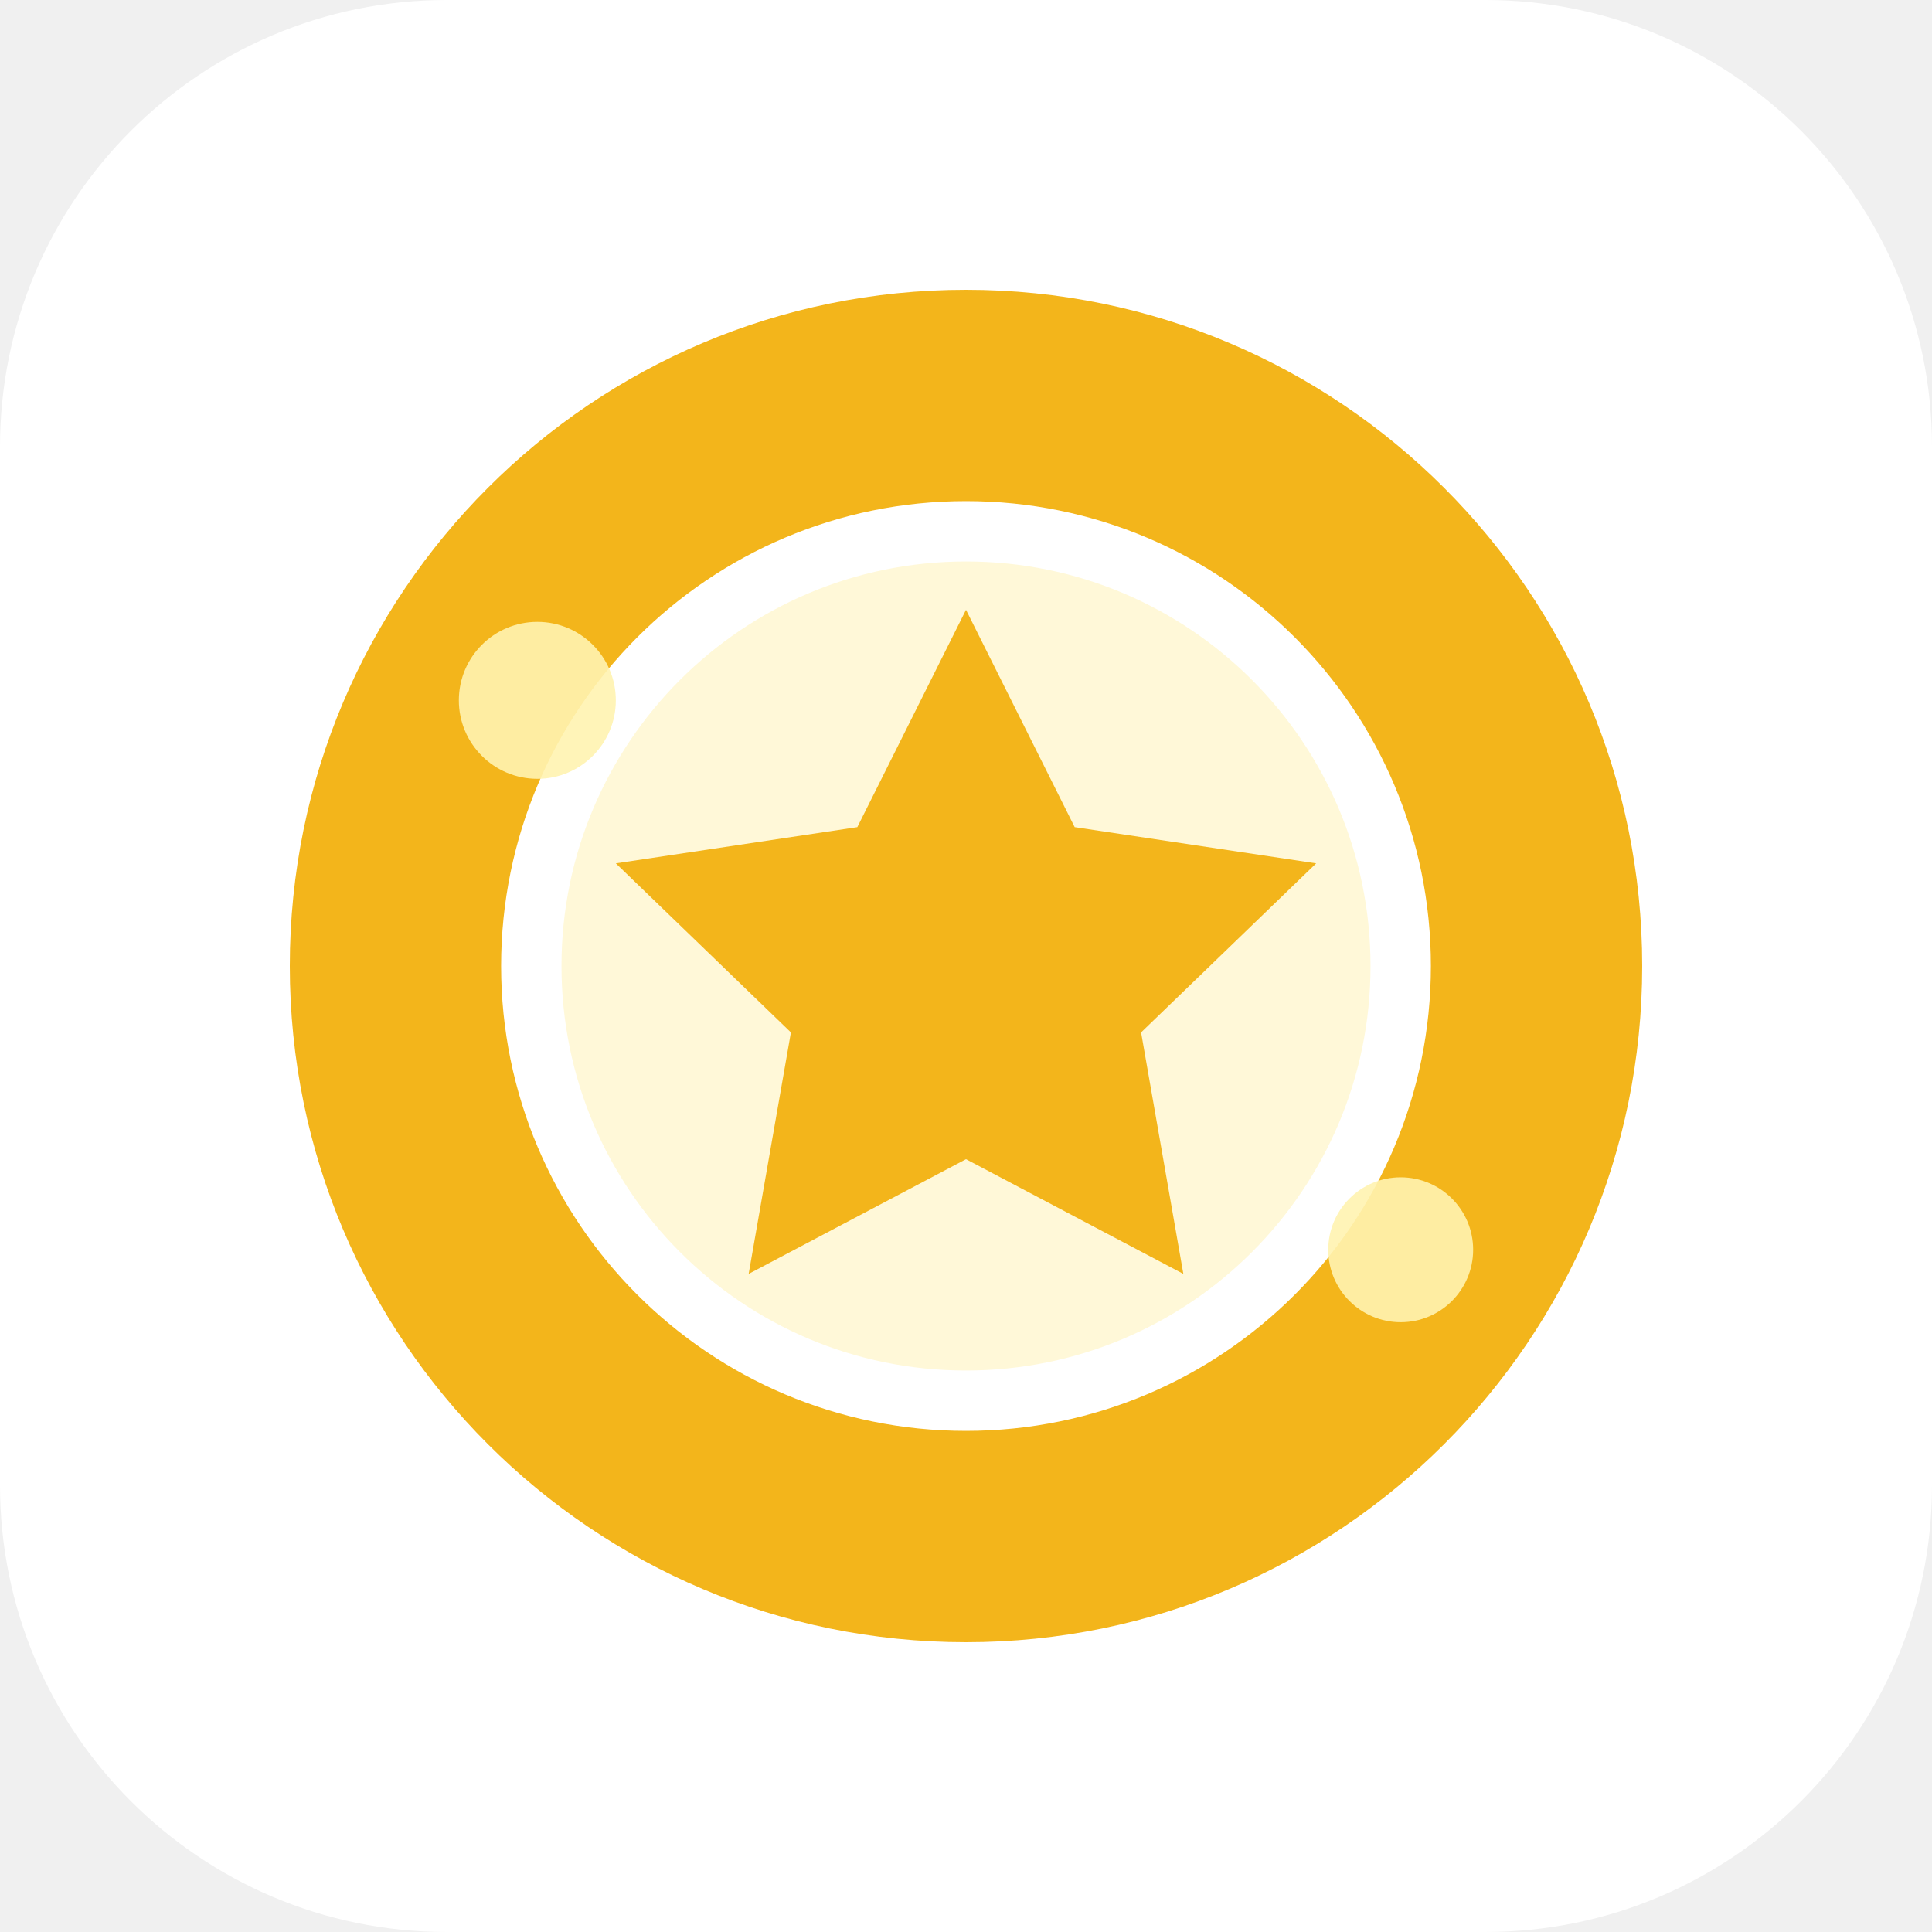
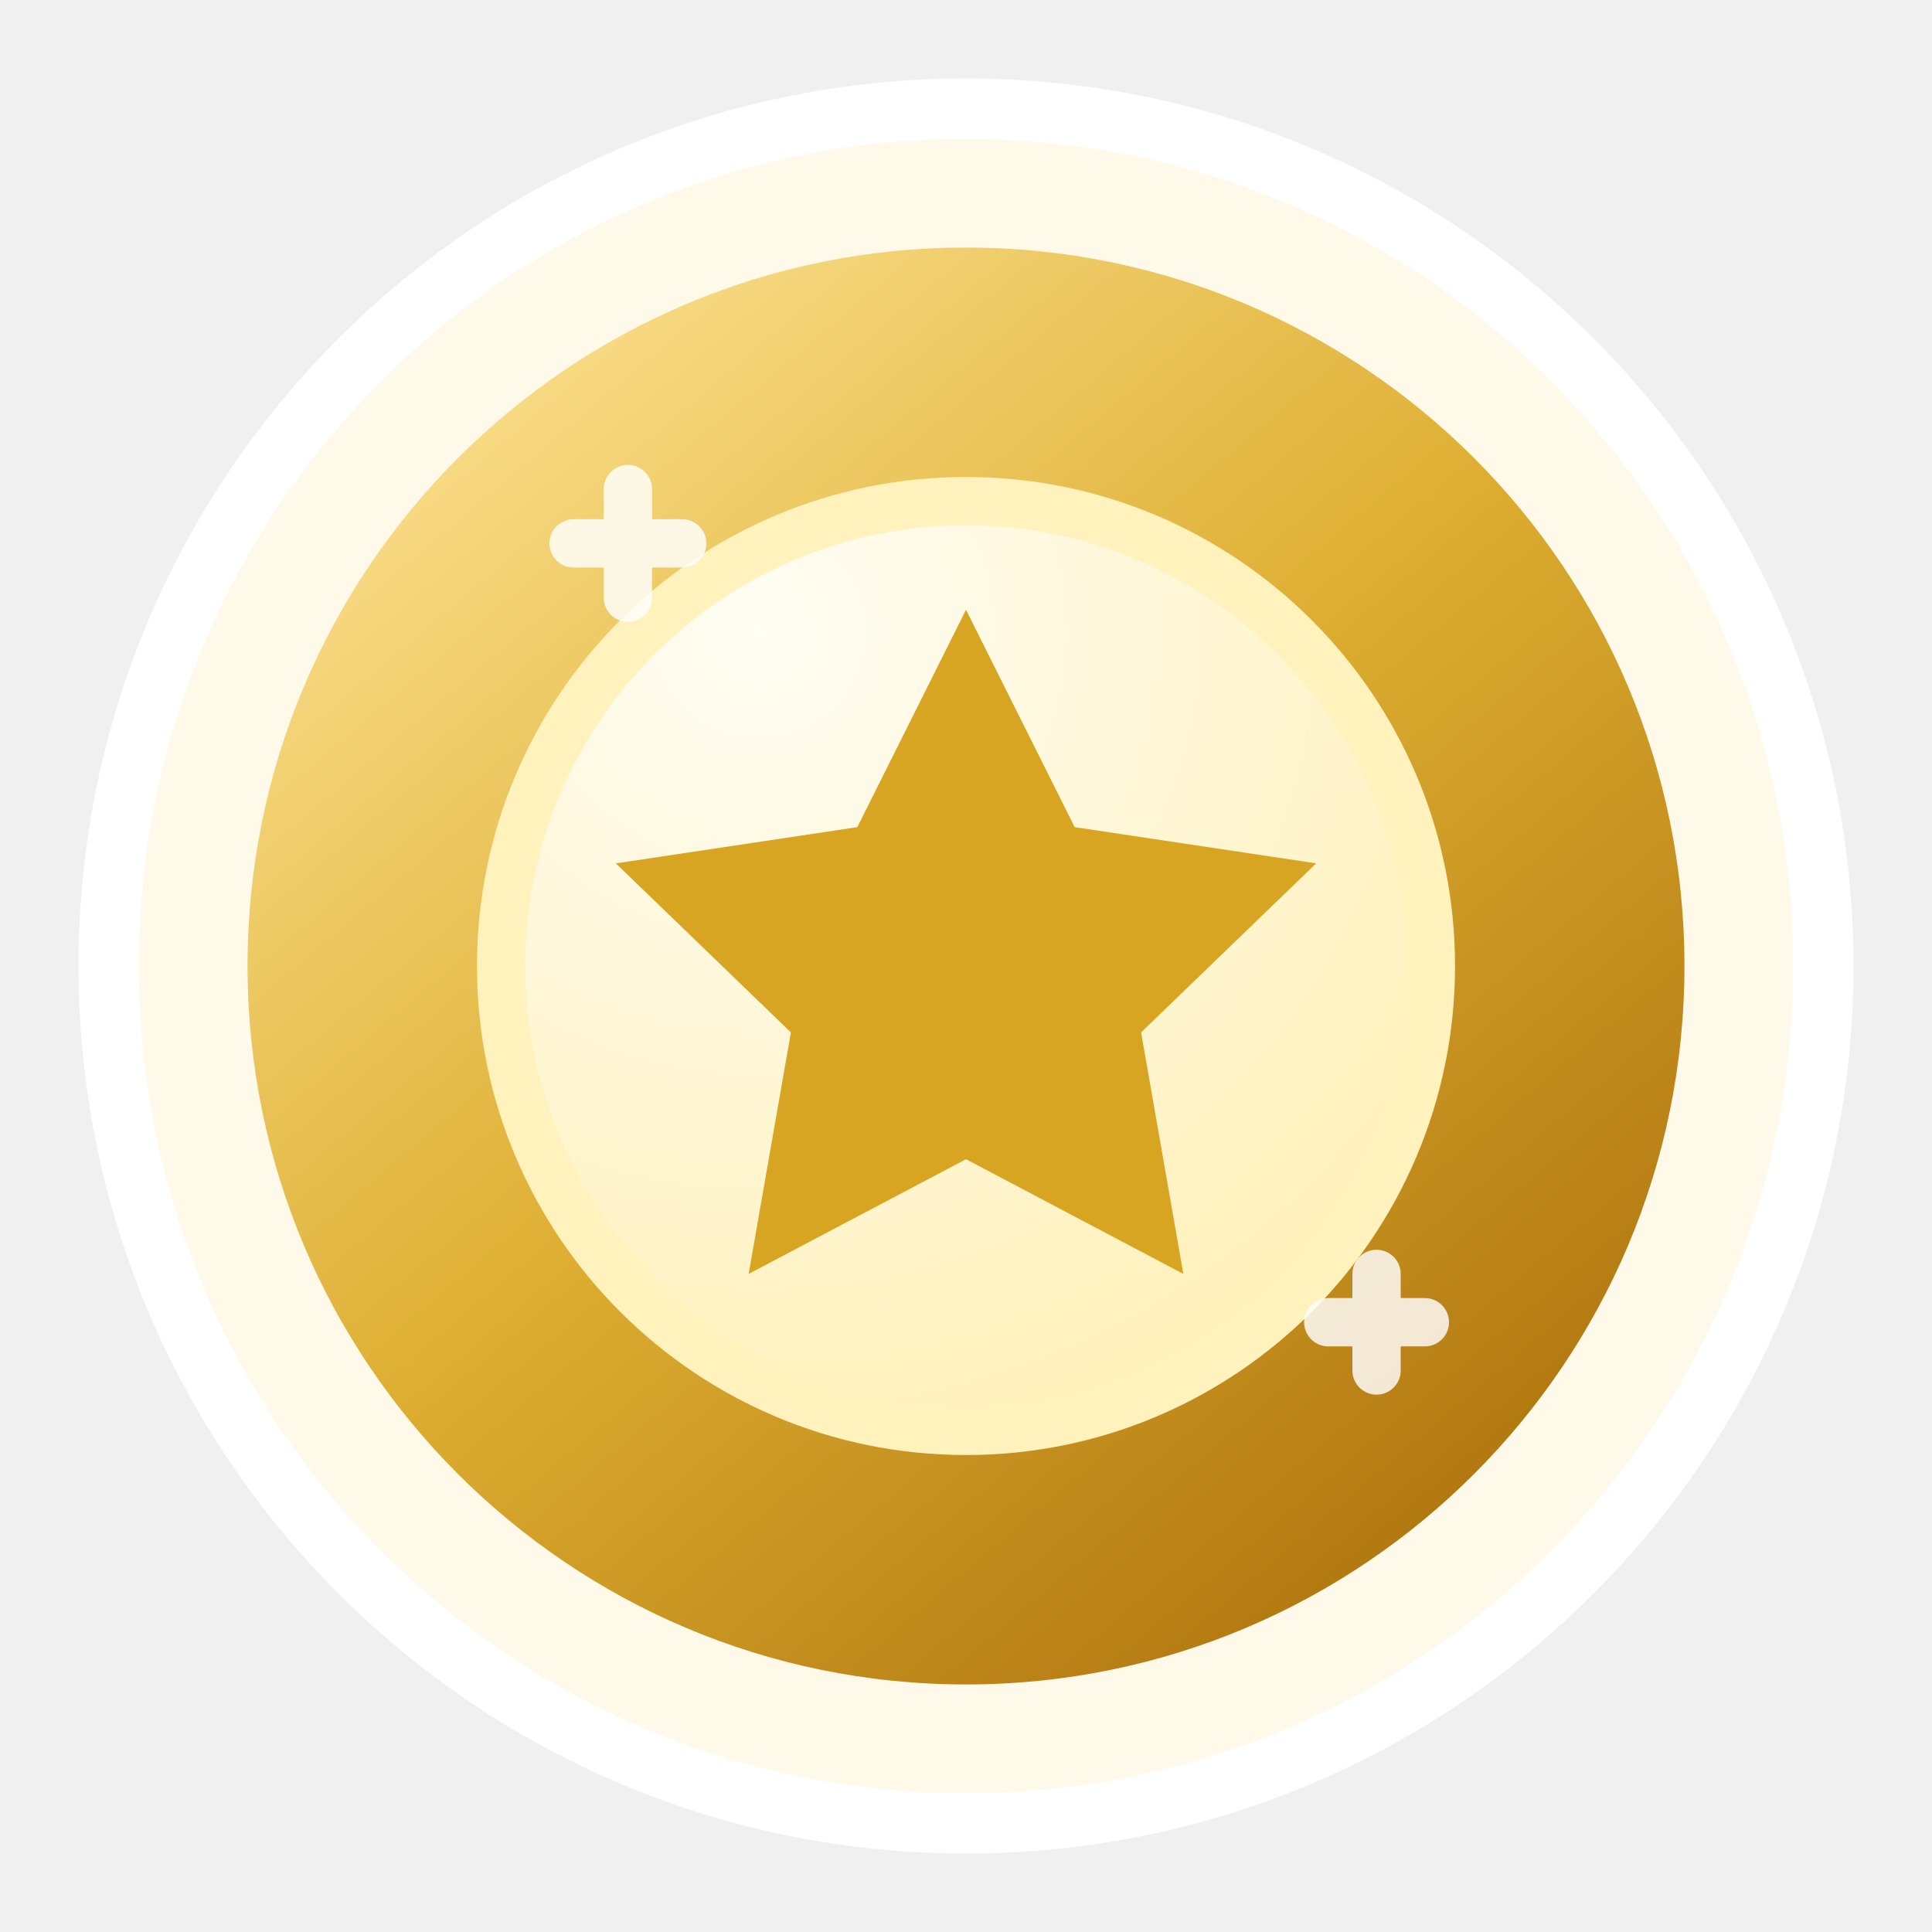
<svg xmlns="http://www.w3.org/2000/svg" viewBox="0 0 320 320">
-   <rect width="320" height="320" rx="74" fill="#fff" />
-   <circle cx="160" cy="160" r="112" fill="#F3B51B" />
-   <circle cx="160" cy="160" r="72" fill="#FFF8D8" stroke="#fff" stroke-width="10" />
-   <path d="m160 101 18 36 40 6-29 28 7 40-36-19-36 19 7-40-29-28 40-6z" fill="#F3B51B" />
-   <circle cx="89" cy="116" r="13" fill="#FFF3B0" opacity=".9" />
-   <circle cx="232" cy="207" r="12" fill="#FFF3B0" opacity=".9" />
+   <defs>
+     <linearGradient id="a" x1="62" y1="45" x2="258" y2="276" gradientUnits="userSpaceOnUse">
+       <stop stop-color="#FFE69A" />
+       <stop offset=".48" stop-color="#DDAE31" />
+       <stop offset="1" stop-color="#A86B09" />
+     </linearGradient>
+     <radialGradient id="b" cx="0" cy="0" r="1" gradientTransform="translate(126 105) rotate(50) scale(145)" gradientUnits="userSpaceOnUse">
+       <stop stop-color="#FFFDF4" />
+       <stop offset="1" stop-color="#FFF0B7" />
+     </radialGradient>
+   </defs>
+   <circle cx="160" cy="160" r="142" fill="#FFF9E9" stroke="#fff" stroke-width="10" />
+   <circle cx="160" cy="160" r="119" fill="url(#a)" />
+   <circle cx="160" cy="160" r="77" fill="url(#b)" stroke="#FFF2BC" stroke-width="8" />
+   <path d="m160 101 18 36 40 6-29 28 7 40-36-19-36 19 7-40-29-28 40-6z" fill="#D7A521" />
+   <path d="M95 90h18M104 81v18M220 219h16M228 211v16" stroke="#fff" stroke-width="8" stroke-linecap="round" opacity=".82" />
</svg>
